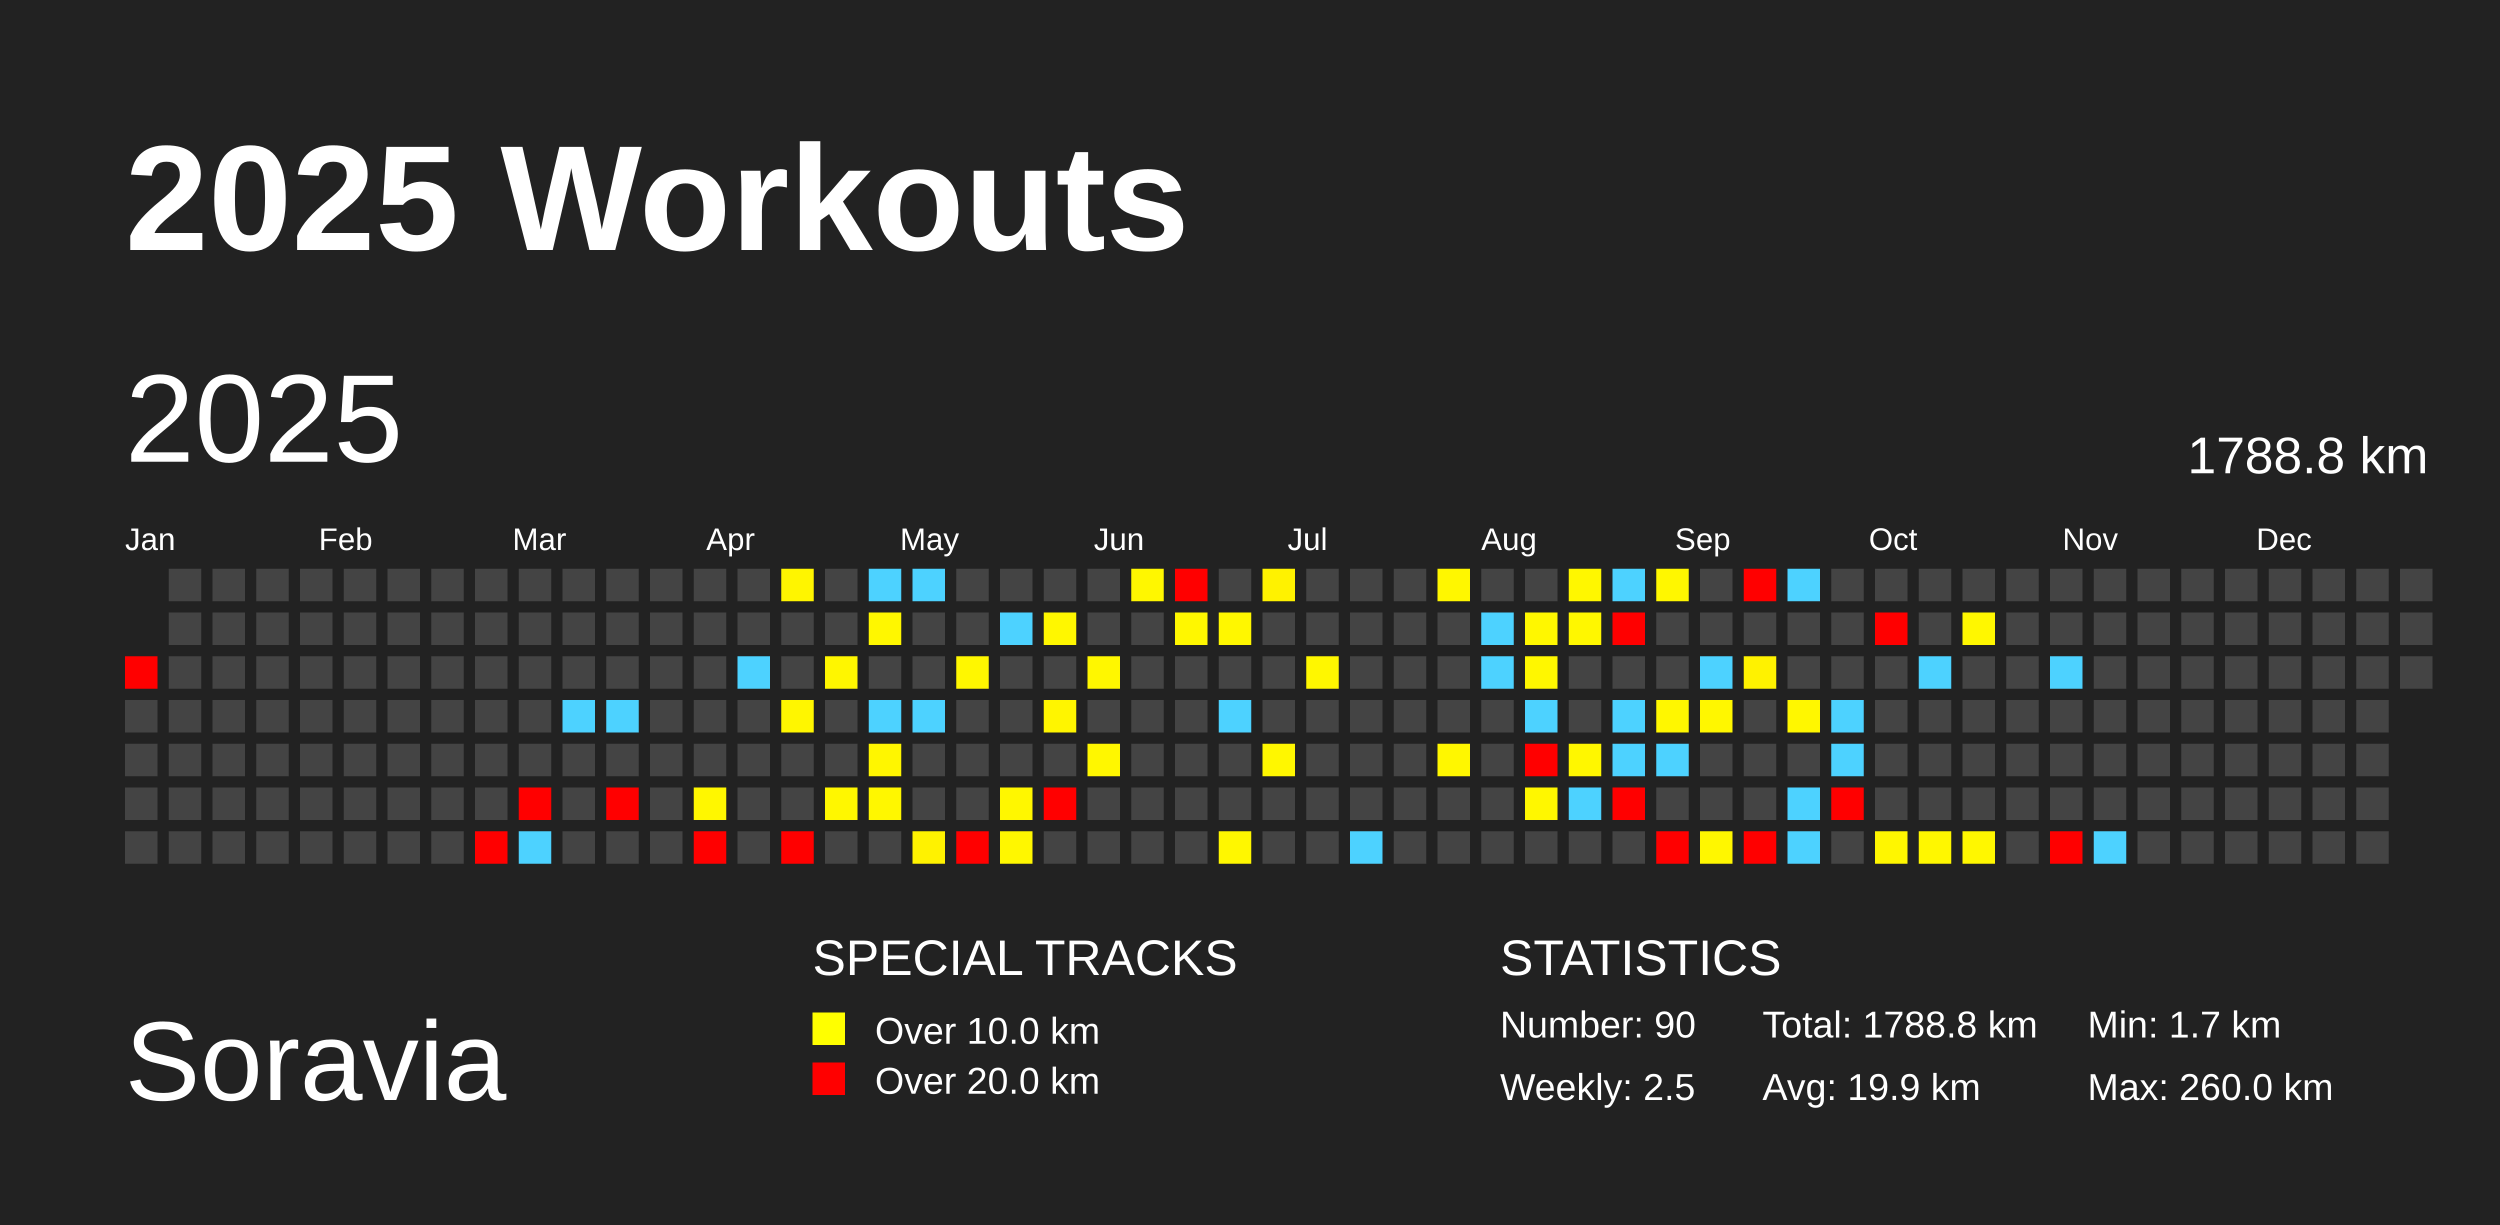
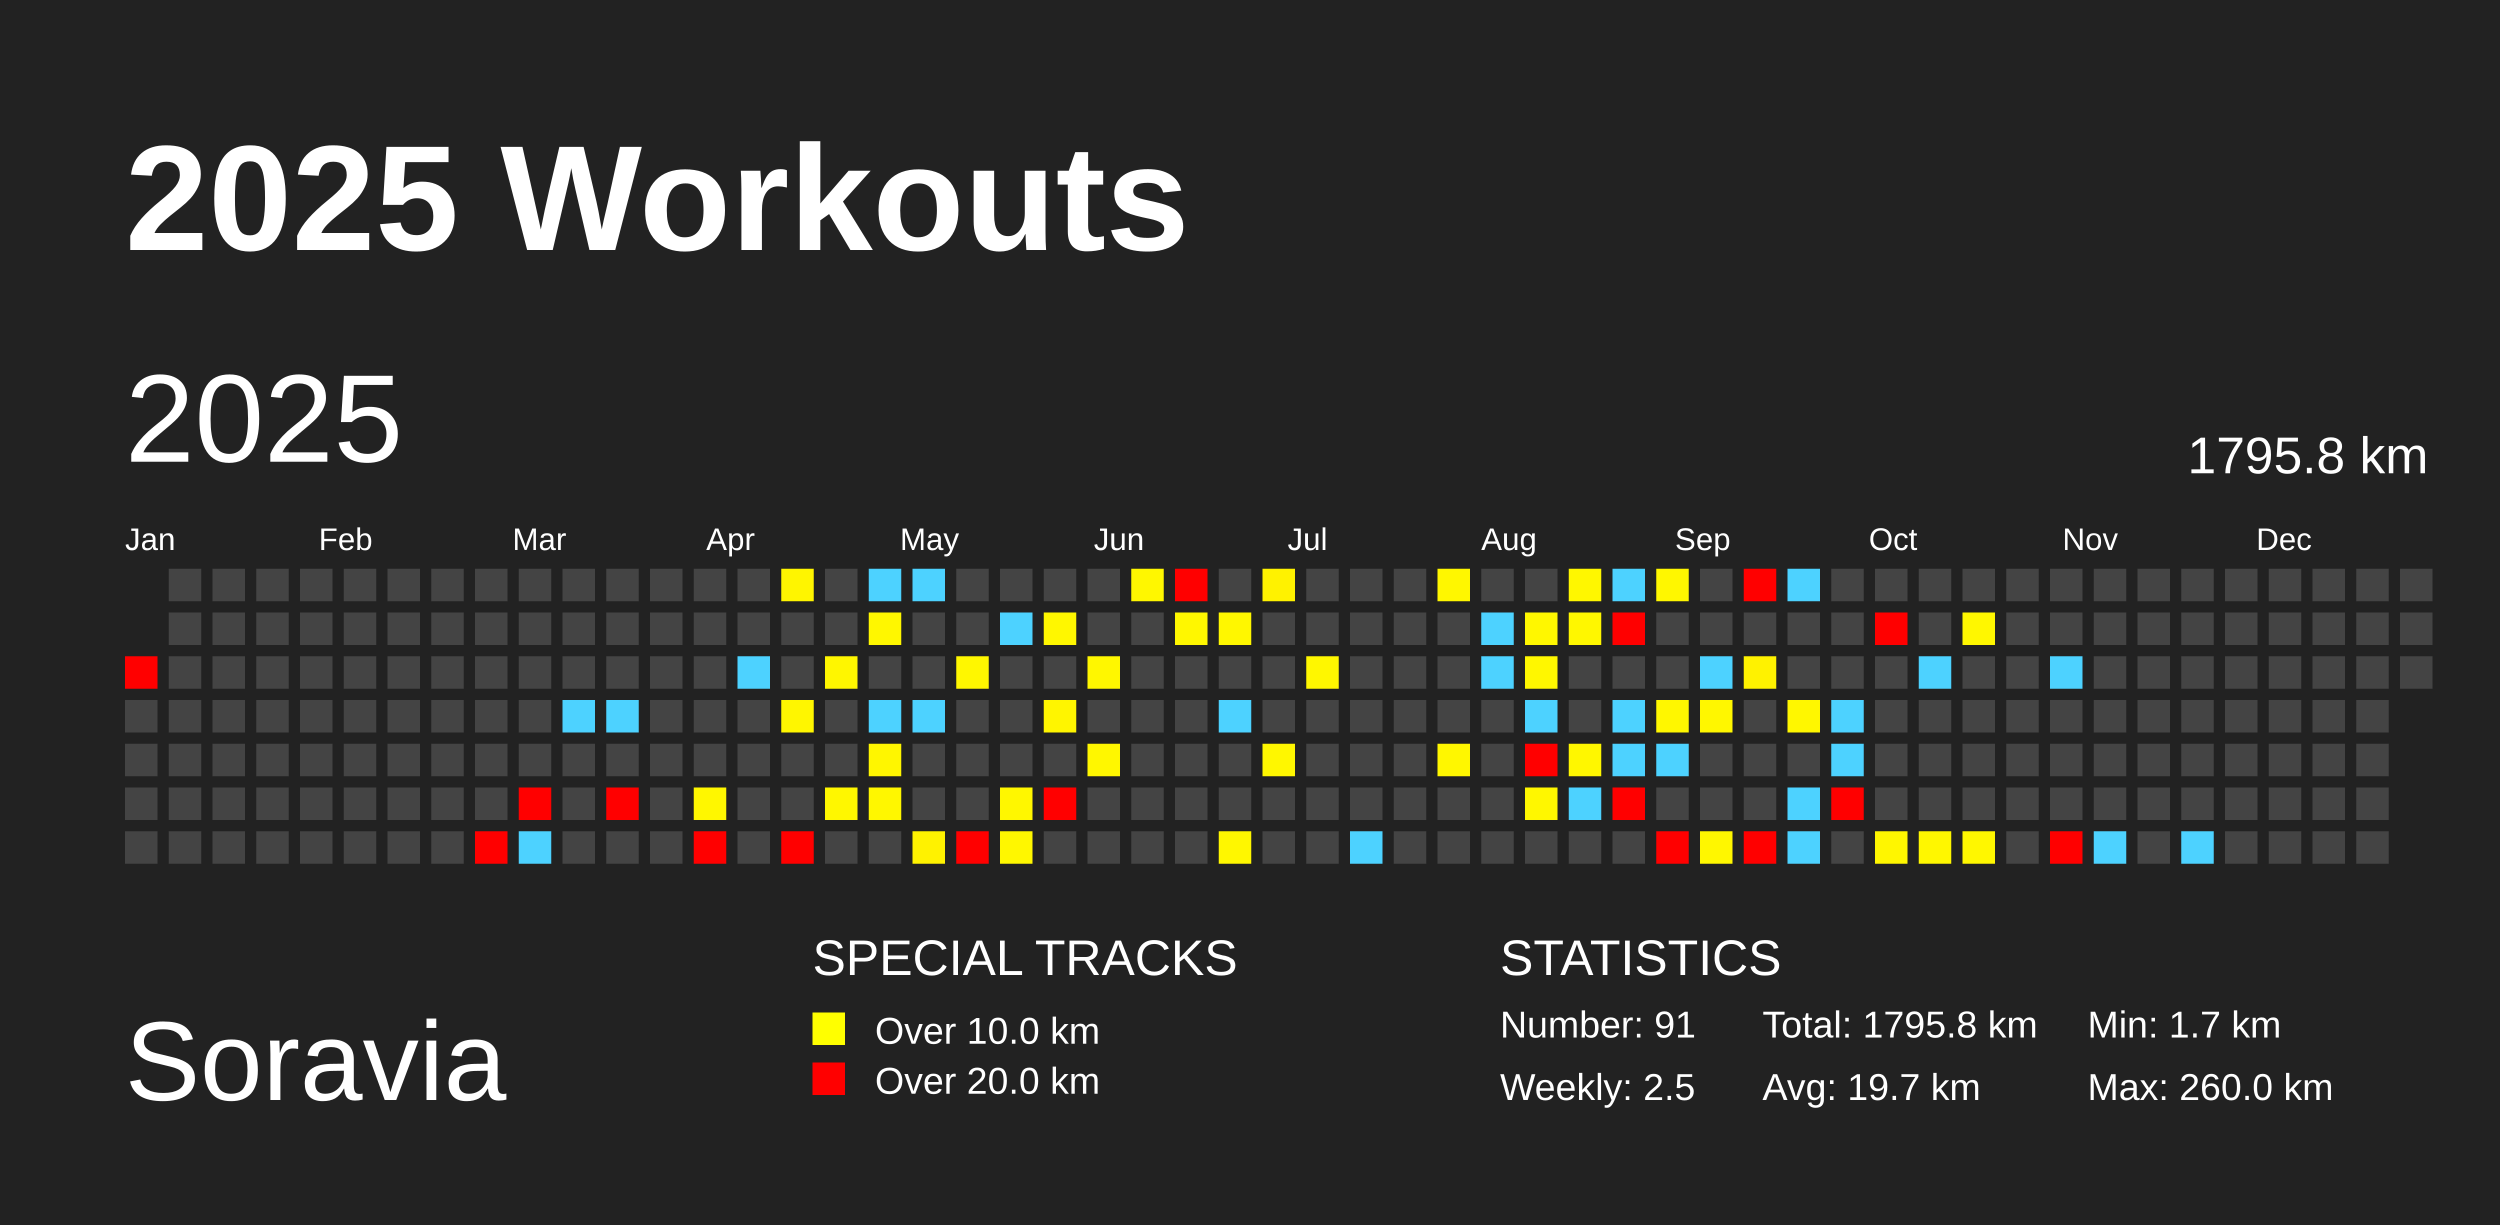
<svg xmlns="http://www.w3.org/2000/svg" baseProfile="full" height="98mm" version="1.1" viewBox="0,0,200,98" width="200mm">
  <defs />
  <rect fill="#222222" height="98" width="200" x="0" y="0" />
  <text fill="#FFFFFF" style="font-size:12px; font-family:Arial; font-weight:bold;" x="10" y="20">2025 Workouts</text>
  <text fill="#FFFFFF" style="font-size:9px; font-family:Arial" x="10" y="88">Soravia</text>
  <text fill="#FFFFFF" style="font-size:4px; font-family:Arial" x="65" y="78">SPECIAL TRACKS</text>
  <rect fill="yellow" height="2.6" width="2.6" x="65" y="81" />
  <text fill="#FFFFFF" style="font-size:3px; font-family:Arial" x="70" y="83.5">Over 10.0 km</text>
  <rect fill="red" height="2.6" width="2.6" x="65" y="85" />
  <text fill="#FFFFFF" style="font-size:3px; font-family:Arial" x="70" y="87.5">Over 20.0 km</text>
  <text fill="#FFFFFF" style="font-size:4px; font-family:Arial" x="120" y="78">STATISTICS</text>
-   <text fill="#FFFFFF" style="font-size:3px; font-family:Arial" x="120" y="83">Number: 90</text>
+   <text fill="#FFFFFF" style="font-size:3px; font-family:Arial" x="120" y="83">Number: 91</text>
  <text fill="#FFFFFF" style="font-size:3px; font-family:Arial" x="120" y="88">Weekly: 2.5</text>
-   <text fill="#FFFFFF" style="font-size:3px; font-family:Arial" x="141" y="83">Total: 1788.8 km</text>
-   <text fill="#FFFFFF" style="font-size:3px; font-family:Arial" x="141" y="88">Avg: 19.9 km</text>
+   <text fill="#FFFFFF" style="font-size:3px; font-family:Arial" x="141" y="83">Total: 1795.8 km</text>
+   <text fill="#FFFFFF" style="font-size:3px; font-family:Arial" x="141" y="88">Avg: 19.7 km</text>
  <text fill="#FFFFFF" style="font-size:3px; font-family:Arial" x="167" y="83">Min: 1.7 km</text>
  <text fill="#FFFFFF" style="font-size:3px; font-family:Arial" x="167" y="88">Max: 260.0 km</text>
  <text dominant-baseline="hanging" fill="#FFFFFF" style="font-size:10.0px; font-family:Arial;" x="10" y="30">2025</text>
-   <text dominant-baseline="hanging" fill="#FFFFFF" style="font-size:4.125px; font-family:Arial;" x="175" y="35">1788.8 km</text>
+   <text dominant-baseline="hanging" fill="#FFFFFF" style="font-size:4.125px; font-family:Arial;" x="175" y="35">1795.8 km</text>
  <text fill="#FFFFFF" style="font-size:2.5px; font-family:Arial" x="10.0" y="44">Jan</text>
  <text fill="#FFFFFF" style="font-size:2.5px; font-family:Arial" x="25.5" y="44">Feb</text>
  <text fill="#FFFFFF" style="font-size:2.5px; font-family:Arial" x="41.0" y="44">Mar</text>
  <text fill="#FFFFFF" style="font-size:2.5px; font-family:Arial" x="56.5" y="44">Apr</text>
  <text fill="#FFFFFF" style="font-size:2.5px; font-family:Arial" x="72.0" y="44">May</text>
  <text fill="#FFFFFF" style="font-size:2.5px; font-family:Arial" x="87.5" y="44">Jun</text>
  <text fill="#FFFFFF" style="font-size:2.5px; font-family:Arial" x="103.0" y="44">Jul</text>
  <text fill="#FFFFFF" style="font-size:2.5px; font-family:Arial" x="118.5" y="44">Aug</text>
  <text fill="#FFFFFF" style="font-size:2.5px; font-family:Arial" x="134.0" y="44">Sep</text>
  <text fill="#FFFFFF" style="font-size:2.5px; font-family:Arial" x="149.5" y="44">Oct</text>
  <text fill="#FFFFFF" style="font-size:2.5px; font-family:Arial" x="165.0" y="44">Nov</text>
  <text fill="#FFFFFF" style="font-size:2.5px; font-family:Arial" x="180.5" y="44">Dec</text>
  <rect fill="red" height="2.6" width="2.6" x="10.0" y="52.5" />
  <rect fill="#444444" height="2.6" width="2.6" x="10.0" y="56.0" />
  <rect fill="#444444" height="2.6" width="2.6" x="10.0" y="59.5" />
  <rect fill="#444444" height="2.6" width="2.6" x="10.0" y="63.0" />
  <rect fill="#444444" height="2.6" width="2.6" x="10.0" y="66.5" />
  <rect fill="#444444" height="2.6" width="2.6" x="13.5" y="45.5" />
  <rect fill="#444444" height="2.6" width="2.6" x="13.5" y="49.0" />
  <rect fill="#444444" height="2.6" width="2.6" x="13.5" y="52.5" />
  <rect fill="#444444" height="2.6" width="2.6" x="13.5" y="56.0" />
  <rect fill="#444444" height="2.6" width="2.6" x="13.5" y="59.5" />
  <rect fill="#444444" height="2.6" width="2.6" x="13.5" y="63.0" />
  <rect fill="#444444" height="2.6" width="2.6" x="13.5" y="66.5" />
  <rect fill="#444444" height="2.6" width="2.6" x="17.0" y="45.5" />
  <rect fill="#444444" height="2.6" width="2.6" x="17.0" y="49.0" />
  <rect fill="#444444" height="2.6" width="2.6" x="17.0" y="52.5" />
  <rect fill="#444444" height="2.6" width="2.6" x="17.0" y="56.0" />
  <rect fill="#444444" height="2.6" width="2.6" x="17.0" y="59.5" />
  <rect fill="#444444" height="2.6" width="2.6" x="17.0" y="63.0" />
  <rect fill="#444444" height="2.6" width="2.6" x="17.0" y="66.5" />
  <rect fill="#444444" height="2.6" width="2.6" x="20.5" y="45.5" />
  <rect fill="#444444" height="2.6" width="2.6" x="20.5" y="49.0" />
  <rect fill="#444444" height="2.6" width="2.6" x="20.5" y="52.5" />
  <rect fill="#444444" height="2.6" width="2.6" x="20.5" y="56.0" />
  <rect fill="#444444" height="2.6" width="2.6" x="20.5" y="59.5" />
  <rect fill="#444444" height="2.6" width="2.6" x="20.5" y="63.0" />
  <rect fill="#444444" height="2.6" width="2.6" x="20.5" y="66.5" />
  <rect fill="#444444" height="2.6" width="2.6" x="24.0" y="45.5" />
  <rect fill="#444444" height="2.6" width="2.6" x="24.0" y="49.0" />
  <rect fill="#444444" height="2.6" width="2.6" x="24.0" y="52.5" />
  <rect fill="#444444" height="2.6" width="2.6" x="24.0" y="56.0" />
  <rect fill="#444444" height="2.6" width="2.6" x="24.0" y="59.5" />
  <rect fill="#444444" height="2.6" width="2.6" x="24.0" y="63.0" />
  <rect fill="#444444" height="2.6" width="2.6" x="24.0" y="66.5" />
  <rect fill="#444444" height="2.6" width="2.6" x="27.5" y="45.5" />
  <rect fill="#444444" height="2.6" width="2.6" x="27.5" y="49.0" />
  <rect fill="#444444" height="2.6" width="2.6" x="27.5" y="52.5" />
  <rect fill="#444444" height="2.6" width="2.6" x="27.5" y="56.0" />
  <rect fill="#444444" height="2.6" width="2.6" x="27.5" y="59.5" />
  <rect fill="#444444" height="2.6" width="2.6" x="27.5" y="63.0" />
  <rect fill="#444444" height="2.6" width="2.6" x="27.5" y="66.5" />
  <rect fill="#444444" height="2.6" width="2.6" x="31.0" y="45.5" />
  <rect fill="#444444" height="2.6" width="2.6" x="31.0" y="49.0" />
  <rect fill="#444444" height="2.6" width="2.6" x="31.0" y="52.5" />
  <rect fill="#444444" height="2.6" width="2.6" x="31.0" y="56.0" />
  <rect fill="#444444" height="2.6" width="2.6" x="31.0" y="59.5" />
  <rect fill="#444444" height="2.6" width="2.6" x="31.0" y="63.0" />
  <rect fill="#444444" height="2.6" width="2.6" x="31.0" y="66.5" />
  <rect fill="#444444" height="2.6" width="2.6" x="34.5" y="45.5" />
  <rect fill="#444444" height="2.6" width="2.6" x="34.5" y="49.0" />
  <rect fill="#444444" height="2.6" width="2.6" x="34.5" y="52.5" />
  <rect fill="#444444" height="2.6" width="2.6" x="34.5" y="56.0" />
  <rect fill="#444444" height="2.6" width="2.6" x="34.5" y="59.5" />
  <rect fill="#444444" height="2.6" width="2.6" x="34.5" y="63.0" />
  <rect fill="#444444" height="2.6" width="2.6" x="34.5" y="66.5" />
  <rect fill="#444444" height="2.6" width="2.6" x="38.0" y="45.5" />
  <rect fill="#444444" height="2.6" width="2.6" x="38.0" y="49.0" />
  <rect fill="#444444" height="2.6" width="2.6" x="38.0" y="52.5" />
  <rect fill="#444444" height="2.6" width="2.6" x="38.0" y="56.0" />
  <rect fill="#444444" height="2.6" width="2.6" x="38.0" y="59.5" />
  <rect fill="#444444" height="2.6" width="2.6" x="38.0" y="63.0" />
  <rect fill="red" height="2.6" width="2.6" x="38.0" y="66.5" />
  <rect fill="#444444" height="2.6" width="2.6" x="41.5" y="45.5" />
  <rect fill="#444444" height="2.6" width="2.6" x="41.5" y="49.0" />
  <rect fill="#444444" height="2.6" width="2.6" x="41.5" y="52.5" />
  <rect fill="#444444" height="2.6" width="2.6" x="41.5" y="56.0" />
  <rect fill="#444444" height="2.6" width="2.6" x="41.5" y="59.5" />
  <rect fill="red" height="2.6" width="2.6" x="41.5" y="63.0" />
  <rect fill="#4dd2ff" height="2.6" width="2.6" x="41.5" y="66.5" />
  <rect fill="#444444" height="2.6" width="2.6" x="45.0" y="45.5" />
  <rect fill="#444444" height="2.6" width="2.6" x="45.0" y="49.0" />
  <rect fill="#444444" height="2.6" width="2.6" x="45.0" y="52.5" />
  <rect fill="#4dd2ff" height="2.6" width="2.6" x="45.0" y="56.0" />
  <rect fill="#444444" height="2.6" width="2.6" x="45.0" y="59.5" />
  <rect fill="#444444" height="2.6" width="2.6" x="45.0" y="63.0" />
  <rect fill="#444444" height="2.6" width="2.6" x="45.0" y="66.5" />
  <rect fill="#444444" height="2.6" width="2.6" x="48.5" y="45.5" />
  <rect fill="#444444" height="2.6" width="2.6" x="48.5" y="49.0" />
  <rect fill="#444444" height="2.6" width="2.6" x="48.5" y="52.5" />
  <rect fill="#4dd2ff" height="2.6" width="2.6" x="48.5" y="56.0" />
  <rect fill="#444444" height="2.6" width="2.6" x="48.5" y="59.5" />
  <rect fill="red" height="2.6" width="2.6" x="48.5" y="63.0" />
  <rect fill="#444444" height="2.6" width="2.6" x="48.5" y="66.5" />
  <rect fill="#444444" height="2.6" width="2.6" x="52.0" y="45.5" />
  <rect fill="#444444" height="2.6" width="2.6" x="52.0" y="49.0" />
  <rect fill="#444444" height="2.6" width="2.6" x="52.0" y="52.5" />
  <rect fill="#444444" height="2.6" width="2.6" x="52.0" y="56.0" />
  <rect fill="#444444" height="2.6" width="2.6" x="52.0" y="59.5" />
  <rect fill="#444444" height="2.6" width="2.6" x="52.0" y="63.0" />
  <rect fill="#444444" height="2.6" width="2.6" x="52.0" y="66.5" />
  <rect fill="#444444" height="2.6" width="2.6" x="55.5" y="45.5" />
  <rect fill="#444444" height="2.6" width="2.6" x="55.5" y="49.0" />
  <rect fill="#444444" height="2.6" width="2.6" x="55.5" y="52.5" />
  <rect fill="#444444" height="2.6" width="2.6" x="55.5" y="56.0" />
  <rect fill="#444444" height="2.6" width="2.6" x="55.5" y="59.5" />
  <rect fill="#fff700" height="2.6" width="2.6" x="55.5" y="63.0" />
  <rect fill="red" height="2.6" width="2.6" x="55.5" y="66.5" />
  <rect fill="#444444" height="2.6" width="2.6" x="59.0" y="45.5" />
  <rect fill="#444444" height="2.6" width="2.6" x="59.0" y="49.0" />
  <rect fill="#4dd2ff" height="2.6" width="2.6" x="59.0" y="52.5" />
  <rect fill="#444444" height="2.6" width="2.6" x="59.0" y="56.0" />
  <rect fill="#444444" height="2.6" width="2.6" x="59.0" y="59.5" />
  <rect fill="#444444" height="2.6" width="2.6" x="59.0" y="63.0" />
  <rect fill="#444444" height="2.6" width="2.6" x="59.0" y="66.5" />
  <rect fill="#fff500" height="2.6" width="2.6" x="62.5" y="45.5" />
  <rect fill="#444444" height="2.6" width="2.6" x="62.5" y="49.0" />
  <rect fill="#444444" height="2.6" width="2.6" x="62.5" y="52.5" />
  <rect fill="#fff600" height="2.6" width="2.6" x="62.5" y="56.0" />
  <rect fill="#444444" height="2.6" width="2.6" x="62.5" y="59.5" />
  <rect fill="#444444" height="2.6" width="2.6" x="62.5" y="63.0" />
  <rect fill="red" height="2.6" width="2.6" x="62.5" y="66.5" />
  <rect fill="#444444" height="2.6" width="2.6" x="66.0" y="45.5" />
  <rect fill="#444444" height="2.6" width="2.6" x="66.0" y="49.0" />
  <rect fill="#fff600" height="2.6" width="2.6" x="66.0" y="52.5" />
  <rect fill="#444444" height="2.6" width="2.6" x="66.0" y="56.0" />
  <rect fill="#444444" height="2.6" width="2.6" x="66.0" y="59.5" />
  <rect fill="#fff700" height="2.6" width="2.6" x="66.0" y="63.0" />
  <rect fill="#444444" height="2.6" width="2.6" x="66.0" y="66.5" />
  <rect fill="#4dd2ff" height="2.6" width="2.6" x="69.5" y="45.5" />
  <rect fill="#fff700" height="2.6" width="2.6" x="69.5" y="49.0" />
  <rect fill="#444444" height="2.6" width="2.6" x="69.5" y="52.5" />
  <rect fill="#4dd2ff" height="2.6" width="2.6" x="69.5" y="56.0" />
  <rect fill="#fff600" height="2.6" width="2.6" x="69.5" y="59.5" />
  <rect fill="#fff700" height="2.6" width="2.6" x="69.5" y="63.0" />
  <rect fill="#444444" height="2.6" width="2.6" x="69.5" y="66.5" />
  <rect fill="#4dd2ff" height="2.6" width="2.6" x="73.0" y="45.5" />
  <rect fill="#444444" height="2.6" width="2.6" x="73.0" y="49.0" />
  <rect fill="#444444" height="2.6" width="2.6" x="73.0" y="52.5" />
  <rect fill="#4dd2ff" height="2.6" width="2.6" x="73.0" y="56.0" />
  <rect fill="#444444" height="2.6" width="2.6" x="73.0" y="59.5" />
  <rect fill="#444444" height="2.6" width="2.6" x="73.0" y="63.0" />
  <rect fill="#fff200" height="2.6" width="2.6" x="73.0" y="66.5" />
  <rect fill="#444444" height="2.6" width="2.6" x="76.5" y="45.5" />
  <rect fill="#444444" height="2.6" width="2.6" x="76.5" y="49.0" />
  <rect fill="#fff700" height="2.6" width="2.6" x="76.5" y="52.5" />
  <rect fill="#444444" height="2.6" width="2.6" x="76.5" y="56.0" />
  <rect fill="#444444" height="2.6" width="2.6" x="76.5" y="59.5" />
  <rect fill="#444444" height="2.6" width="2.6" x="76.5" y="63.0" />
  <rect fill="red" height="2.6" width="2.6" x="76.5" y="66.5" />
  <rect fill="#444444" height="2.6" width="2.6" x="80.0" y="45.5" />
  <rect fill="#4dd2ff" height="2.6" width="2.6" x="80.0" y="49.0" />
  <rect fill="#444444" height="2.6" width="2.6" x="80.0" y="52.5" />
  <rect fill="#444444" height="2.6" width="2.6" x="80.0" y="56.0" />
  <rect fill="#444444" height="2.6" width="2.6" x="80.0" y="59.5" />
  <rect fill="#fff700" height="2.6" width="2.6" x="80.0" y="63.0" />
  <rect fill="#fff700" height="2.6" width="2.6" x="80.0" y="66.5" />
  <rect fill="#444444" height="2.6" width="2.6" x="83.5" y="45.5" />
  <rect fill="#fff700" height="2.6" width="2.6" x="83.5" y="49.0" />
  <rect fill="#444444" height="2.6" width="2.6" x="83.5" y="52.5" />
  <rect fill="#fff500" height="2.6" width="2.6" x="83.5" y="56.0" />
  <rect fill="#444444" height="2.6" width="2.6" x="83.5" y="59.5" />
  <rect fill="red" height="2.6" width="2.6" x="83.5" y="63.0" />
  <rect fill="#444444" height="2.6" width="2.6" x="83.5" y="66.5" />
  <rect fill="#444444" height="2.6" width="2.6" x="87.0" y="45.5" />
  <rect fill="#444444" height="2.6" width="2.6" x="87.0" y="49.0" />
  <rect fill="#fff700" height="2.6" width="2.6" x="87.0" y="52.5" />
  <rect fill="#444444" height="2.6" width="2.6" x="87.0" y="56.0" />
  <rect fill="#fff700" height="2.6" width="2.6" x="87.0" y="59.5" />
  <rect fill="#444444" height="2.6" width="2.6" x="87.0" y="63.0" />
  <rect fill="#444444" height="2.6" width="2.6" x="87.0" y="66.5" />
  <rect fill="#fff700" height="2.6" width="2.6" x="90.5" y="45.5" />
  <rect fill="#444444" height="2.6" width="2.6" x="90.5" y="49.0" />
  <rect fill="#444444" height="2.6" width="2.6" x="90.5" y="52.5" />
  <rect fill="#444444" height="2.6" width="2.6" x="90.5" y="56.0" />
  <rect fill="#444444" height="2.6" width="2.6" x="90.5" y="59.5" />
  <rect fill="#444444" height="2.6" width="2.6" x="90.5" y="63.0" />
  <rect fill="#444444" height="2.6" width="2.6" x="90.5" y="66.5" />
  <rect fill="red" height="2.6" width="2.6" x="94.0" y="45.5" />
  <rect fill="#fff700" height="2.6" width="2.6" x="94.0" y="49.0" />
  <rect fill="#444444" height="2.6" width="2.6" x="94.0" y="52.5" />
  <rect fill="#444444" height="2.6" width="2.6" x="94.0" y="56.0" />
  <rect fill="#444444" height="2.6" width="2.6" x="94.0" y="59.5" />
  <rect fill="#444444" height="2.6" width="2.6" x="94.0" y="63.0" />
  <rect fill="#444444" height="2.6" width="2.6" x="94.0" y="66.5" />
  <rect fill="#444444" height="2.6" width="2.6" x="97.5" y="45.5" />
  <rect fill="#fff700" height="2.6" width="2.6" x="97.5" y="49.0" />
  <rect fill="#444444" height="2.6" width="2.6" x="97.5" y="52.5" />
  <rect fill="#4dd2ff" height="2.6" width="2.6" x="97.5" y="56.0" />
  <rect fill="#444444" height="2.6" width="2.6" x="97.5" y="59.5" />
  <rect fill="#444444" height="2.6" width="2.6" x="97.5" y="63.0" />
  <rect fill="#fff700" height="2.6" width="2.6" x="97.5" y="66.5" />
  <rect fill="#fff200" height="2.6" width="2.6" x="101.0" y="45.5" />
  <rect fill="#444444" height="2.6" width="2.6" x="101.0" y="49.0" />
  <rect fill="#444444" height="2.6" width="2.6" x="101.0" y="52.5" />
  <rect fill="#444444" height="2.6" width="2.6" x="101.0" y="56.0" />
  <rect fill="#fff700" height="2.6" width="2.6" x="101.0" y="59.5" />
  <rect fill="#444444" height="2.6" width="2.6" x="101.0" y="63.0" />
  <rect fill="#444444" height="2.6" width="2.6" x="101.0" y="66.5" />
  <rect fill="#444444" height="2.6" width="2.6" x="104.5" y="45.5" />
  <rect fill="#444444" height="2.6" width="2.6" x="104.5" y="49.0" />
  <rect fill="#fff700" height="2.6" width="2.6" x="104.5" y="52.5" />
  <rect fill="#444444" height="2.6" width="2.6" x="104.5" y="56.0" />
  <rect fill="#444444" height="2.6" width="2.6" x="104.5" y="59.5" />
  <rect fill="#444444" height="2.6" width="2.6" x="104.5" y="63.0" />
  <rect fill="#444444" height="2.6" width="2.6" x="104.5" y="66.5" />
  <rect fill="#444444" height="2.6" width="2.6" x="108.0" y="45.5" />
  <rect fill="#444444" height="2.6" width="2.6" x="108.0" y="49.0" />
  <rect fill="#444444" height="2.6" width="2.6" x="108.0" y="52.5" />
  <rect fill="#444444" height="2.6" width="2.6" x="108.0" y="56.0" />
  <rect fill="#444444" height="2.6" width="2.6" x="108.0" y="59.5" />
  <rect fill="#444444" height="2.6" width="2.6" x="108.0" y="63.0" />
  <rect fill="#4dd2ff" height="2.6" width="2.6" x="108.0" y="66.5" />
  <rect fill="#444444" height="2.6" width="2.6" x="111.5" y="45.5" />
  <rect fill="#444444" height="2.6" width="2.6" x="111.5" y="49.0" />
  <rect fill="#444444" height="2.6" width="2.6" x="111.5" y="52.5" />
  <rect fill="#444444" height="2.6" width="2.6" x="111.5" y="56.0" />
  <rect fill="#444444" height="2.6" width="2.6" x="111.5" y="59.5" />
  <rect fill="#444444" height="2.6" width="2.6" x="111.5" y="63.0" />
  <rect fill="#444444" height="2.6" width="2.6" x="111.5" y="66.5" />
  <rect fill="#fff700" height="2.6" width="2.6" x="115.0" y="45.5" />
  <rect fill="#444444" height="2.6" width="2.6" x="115.0" y="49.0" />
  <rect fill="#444444" height="2.6" width="2.6" x="115.0" y="52.5" />
  <rect fill="#444444" height="2.6" width="2.6" x="115.0" y="56.0" />
  <rect fill="#fff700" height="2.6" width="2.6" x="115.0" y="59.5" />
  <rect fill="#444444" height="2.6" width="2.6" x="115.0" y="63.0" />
  <rect fill="#444444" height="2.6" width="2.6" x="115.0" y="66.5" />
  <rect fill="#444444" height="2.6" width="2.6" x="118.5" y="45.5" />
  <rect fill="#4dd2ff" height="2.6" width="2.6" x="118.5" y="49.0" />
  <rect fill="#4dd2ff" height="2.6" width="2.6" x="118.5" y="52.5" />
  <rect fill="#444444" height="2.6" width="2.6" x="118.5" y="56.0" />
  <rect fill="#444444" height="2.6" width="2.6" x="118.5" y="59.5" />
  <rect fill="#444444" height="2.6" width="2.6" x="118.5" y="63.0" />
  <rect fill="#444444" height="2.6" width="2.6" x="118.5" y="66.5" />
  <rect fill="#444444" height="2.6" width="2.6" x="122.0" y="45.5" />
  <rect fill="#fff700" height="2.6" width="2.6" x="122.0" y="49.0" />
  <rect fill="#fff700" height="2.6" width="2.6" x="122.0" y="52.5" />
  <rect fill="#4dd2ff" height="2.6" width="2.6" x="122.0" y="56.0" />
  <rect fill="red" height="2.6" width="2.6" x="122.0" y="59.5" />
  <rect fill="#fff700" height="2.6" width="2.6" x="122.0" y="63.0" />
  <rect fill="#444444" height="2.6" width="2.6" x="122.0" y="66.5" />
  <rect fill="#fff700" height="2.6" width="2.6" x="125.5" y="45.5" />
  <rect fill="#fff700" height="2.6" width="2.6" x="125.5" y="49.0" />
  <rect fill="#444444" height="2.6" width="2.6" x="125.5" y="52.5" />
  <rect fill="#444444" height="2.6" width="2.6" x="125.5" y="56.0" />
  <rect fill="#fff700" height="2.6" width="2.6" x="125.5" y="59.5" />
  <rect fill="#4dd2ff" height="2.6" width="2.6" x="125.5" y="63.0" />
  <rect fill="#444444" height="2.6" width="2.6" x="125.5" y="66.5" />
  <rect fill="#4dd2ff" height="2.6" width="2.6" x="129.0" y="45.5" />
  <rect fill="red" height="2.6" width="2.6" x="129.0" y="49.0" />
  <rect fill="#444444" height="2.6" width="2.6" x="129.0" y="52.5" />
  <rect fill="#4dd2ff" height="2.6" width="2.6" x="129.0" y="56.0" />
  <rect fill="#4dd2ff" height="2.6" width="2.6" x="129.0" y="59.5" />
  <rect fill="red" height="2.6" width="2.6" x="129.0" y="63.0" />
  <rect fill="#444444" height="2.6" width="2.6" x="129.0" y="66.5" />
  <rect fill="#fff700" height="2.6" width="2.6" x="132.5" y="45.5" />
  <rect fill="#444444" height="2.6" width="2.6" x="132.5" y="49.0" />
  <rect fill="#444444" height="2.6" width="2.6" x="132.5" y="52.5" />
  <rect fill="#fff700" height="2.6" width="2.6" x="132.5" y="56.0" />
  <rect fill="#4dd2ff" height="2.6" width="2.6" x="132.5" y="59.5" />
  <rect fill="#444444" height="2.6" width="2.6" x="132.5" y="63.0" />
  <rect fill="red" height="2.6" width="2.6" x="132.5" y="66.5" />
  <rect fill="#444444" height="2.6" width="2.6" x="136.0" y="45.5" />
  <rect fill="#444444" height="2.6" width="2.6" x="136.0" y="49.0" />
  <rect fill="#4dd2ff" height="2.6" width="2.6" x="136.0" y="52.5" />
  <rect fill="#fff700" height="2.6" width="2.6" x="136.0" y="56.0" />
  <rect fill="#444444" height="2.6" width="2.6" x="136.0" y="59.5" />
  <rect fill="#444444" height="2.6" width="2.6" x="136.0" y="63.0" />
  <rect fill="#fff700" height="2.6" width="2.6" x="136.0" y="66.5" />
  <rect fill="red" height="2.6" width="2.6" x="139.5" y="45.5" />
  <rect fill="#444444" height="2.6" width="2.6" x="139.5" y="49.0" />
  <rect fill="#fff200" height="2.6" width="2.6" x="139.5" y="52.5" />
  <rect fill="#444444" height="2.6" width="2.6" x="139.5" y="56.0" />
  <rect fill="#444444" height="2.6" width="2.6" x="139.5" y="59.5" />
  <rect fill="#444444" height="2.6" width="2.6" x="139.5" y="63.0" />
  <rect fill="red" height="2.6" width="2.6" x="139.5" y="66.5" />
  <rect fill="#4dd2ff" height="2.6" width="2.6" x="143.0" y="45.5" />
  <rect fill="#444444" height="2.6" width="2.6" x="143.0" y="49.0" />
  <rect fill="#444444" height="2.6" width="2.6" x="143.0" y="52.5" />
  <rect fill="#fff700" height="2.6" width="2.6" x="143.0" y="56.0" />
  <rect fill="#444444" height="2.6" width="2.6" x="143.0" y="59.5" />
  <rect fill="#4dd2ff" height="2.6" width="2.6" x="143.0" y="63.0" />
  <rect fill="#4dd2ff" height="2.6" width="2.6" x="143.0" y="66.5" />
  <rect fill="#444444" height="2.6" width="2.6" x="146.5" y="45.5" />
  <rect fill="#444444" height="2.6" width="2.6" x="146.5" y="49.0" />
  <rect fill="#444444" height="2.6" width="2.6" x="146.5" y="52.5" />
  <rect fill="#4dd2ff" height="2.6" width="2.6" x="146.5" y="56.0" />
  <rect fill="#4dd2ff" height="2.6" width="2.6" x="146.5" y="59.5" />
  <rect fill="red" height="2.6" width="2.6" x="146.5" y="63.0" />
  <rect fill="#444444" height="2.6" width="2.6" x="146.5" y="66.5" />
  <rect fill="#444444" height="2.6" width="2.6" x="150.0" y="45.5" />
  <rect fill="red" height="2.6" width="2.6" x="150.0" y="49.0" />
  <rect fill="#444444" height="2.6" width="2.6" x="150.0" y="52.5" />
  <rect fill="#444444" height="2.6" width="2.6" x="150.0" y="56.0" />
  <rect fill="#444444" height="2.6" width="2.6" x="150.0" y="59.5" />
  <rect fill="#444444" height="2.6" width="2.6" x="150.0" y="63.0" />
  <rect fill="#fff600" height="2.6" width="2.6" x="150.0" y="66.5" />
  <rect fill="#444444" height="2.6" width="2.6" x="153.5" y="45.5" />
  <rect fill="#444444" height="2.6" width="2.6" x="153.5" y="49.0" />
  <rect fill="#4dd2ff" height="2.6" width="2.6" x="153.5" y="52.5" />
  <rect fill="#444444" height="2.6" width="2.6" x="153.5" y="56.0" />
  <rect fill="#444444" height="2.6" width="2.6" x="153.5" y="59.5" />
  <rect fill="#444444" height="2.6" width="2.6" x="153.5" y="63.0" />
  <rect fill="#fff700" height="2.6" width="2.6" x="153.5" y="66.5" />
  <rect fill="#444444" height="2.6" width="2.6" x="157.0" y="45.5" />
  <rect fill="#fff700" height="2.6" width="2.6" x="157.0" y="49.0" />
  <rect fill="#444444" height="2.6" width="2.6" x="157.0" y="52.5" />
  <rect fill="#444444" height="2.6" width="2.6" x="157.0" y="56.0" />
  <rect fill="#444444" height="2.6" width="2.6" x="157.0" y="59.5" />
  <rect fill="#444444" height="2.6" width="2.6" x="157.0" y="63.0" />
  <rect fill="#fff700" height="2.6" width="2.6" x="157.0" y="66.5" />
  <rect fill="#444444" height="2.6" width="2.6" x="160.5" y="45.5" />
  <rect fill="#444444" height="2.6" width="2.6" x="160.5" y="49.0" />
  <rect fill="#444444" height="2.6" width="2.6" x="160.5" y="52.5" />
  <rect fill="#444444" height="2.6" width="2.6" x="160.5" y="56.0" />
  <rect fill="#444444" height="2.6" width="2.6" x="160.5" y="59.5" />
  <rect fill="#444444" height="2.6" width="2.6" x="160.5" y="63.0" />
  <rect fill="#444444" height="2.6" width="2.6" x="160.5" y="66.5" />
  <rect fill="#444444" height="2.6" width="2.6" x="164.0" y="45.5" />
  <rect fill="#444444" height="2.6" width="2.6" x="164.0" y="49.0" />
  <rect fill="#4dd2ff" height="2.6" width="2.6" x="164.0" y="52.5" />
  <rect fill="#444444" height="2.6" width="2.6" x="164.0" y="56.0" />
  <rect fill="#444444" height="2.6" width="2.6" x="164.0" y="59.5" />
  <rect fill="#444444" height="2.6" width="2.6" x="164.0" y="63.0" />
  <rect fill="red" height="2.6" width="2.6" x="164.0" y="66.5" />
  <rect fill="#444444" height="2.6" width="2.6" x="167.5" y="45.5" />
  <rect fill="#444444" height="2.6" width="2.6" x="167.5" y="49.0" />
  <rect fill="#444444" height="2.6" width="2.6" x="167.5" y="52.5" />
  <rect fill="#444444" height="2.6" width="2.6" x="167.5" y="56.0" />
  <rect fill="#444444" height="2.6" width="2.6" x="167.5" y="59.5" />
  <rect fill="#444444" height="2.6" width="2.6" x="167.5" y="63.0" />
  <rect fill="#4dd2ff" height="2.6" width="2.6" x="167.5" y="66.5" />
  <rect fill="#444444" height="2.6" width="2.6" x="171.0" y="45.5" />
  <rect fill="#444444" height="2.6" width="2.6" x="171.0" y="49.0" />
  <rect fill="#444444" height="2.6" width="2.6" x="171.0" y="52.5" />
  <rect fill="#444444" height="2.6" width="2.6" x="171.0" y="56.0" />
  <rect fill="#444444" height="2.6" width="2.6" x="171.0" y="59.5" />
  <rect fill="#444444" height="2.6" width="2.6" x="171.0" y="63.0" />
  <rect fill="#444444" height="2.6" width="2.6" x="171.0" y="66.5" />
  <rect fill="#444444" height="2.6" width="2.6" x="174.5" y="45.5" />
  <rect fill="#444444" height="2.6" width="2.6" x="174.5" y="49.0" />
  <rect fill="#444444" height="2.6" width="2.6" x="174.5" y="52.5" />
  <rect fill="#444444" height="2.6" width="2.6" x="174.5" y="56.0" />
  <rect fill="#444444" height="2.6" width="2.6" x="174.5" y="59.5" />
  <rect fill="#444444" height="2.6" width="2.6" x="174.5" y="63.0" />
-   <rect fill="#444444" height="2.6" width="2.6" x="174.5" y="66.5" />
+   <rect fill="#4dd2ff" height="2.6" width="2.6" x="174.5" y="66.5" />
  <rect fill="#444444" height="2.6" width="2.6" x="178.0" y="45.5" />
  <rect fill="#444444" height="2.6" width="2.6" x="178.0" y="49.0" />
  <rect fill="#444444" height="2.6" width="2.6" x="178.0" y="52.5" />
  <rect fill="#444444" height="2.6" width="2.6" x="178.0" y="56.0" />
  <rect fill="#444444" height="2.6" width="2.6" x="178.0" y="59.5" />
  <rect fill="#444444" height="2.6" width="2.6" x="178.0" y="63.0" />
  <rect fill="#444444" height="2.6" width="2.6" x="178.0" y="66.5" />
  <rect fill="#444444" height="2.6" width="2.6" x="181.5" y="45.5" />
  <rect fill="#444444" height="2.6" width="2.6" x="181.5" y="49.0" />
  <rect fill="#444444" height="2.6" width="2.6" x="181.5" y="52.5" />
  <rect fill="#444444" height="2.6" width="2.6" x="181.5" y="56.0" />
  <rect fill="#444444" height="2.6" width="2.6" x="181.5" y="59.5" />
  <rect fill="#444444" height="2.6" width="2.6" x="181.5" y="63.0" />
  <rect fill="#444444" height="2.6" width="2.6" x="181.5" y="66.5" />
  <rect fill="#444444" height="2.6" width="2.6" x="185.0" y="45.5" />
  <rect fill="#444444" height="2.6" width="2.6" x="185.0" y="49.0" />
  <rect fill="#444444" height="2.6" width="2.6" x="185.0" y="52.5" />
  <rect fill="#444444" height="2.6" width="2.6" x="185.0" y="56.0" />
  <rect fill="#444444" height="2.6" width="2.6" x="185.0" y="59.5" />
  <rect fill="#444444" height="2.6" width="2.6" x="185.0" y="63.0" />
  <rect fill="#444444" height="2.6" width="2.6" x="185.0" y="66.5" />
  <rect fill="#444444" height="2.6" width="2.6" x="188.5" y="45.5" />
  <rect fill="#444444" height="2.6" width="2.6" x="188.5" y="49.0" />
  <rect fill="#444444" height="2.6" width="2.6" x="188.5" y="52.5" />
  <rect fill="#444444" height="2.6" width="2.6" x="188.5" y="56.0" />
  <rect fill="#444444" height="2.6" width="2.6" x="188.5" y="59.5" />
  <rect fill="#444444" height="2.6" width="2.6" x="188.5" y="63.0" />
  <rect fill="#444444" height="2.6" width="2.6" x="188.5" y="66.5" />
  <rect fill="#444444" height="2.6" width="2.6" x="192.0" y="45.5" />
  <rect fill="#444444" height="2.6" width="2.6" x="192.0" y="49.0" />
  <rect fill="#444444" height="2.6" width="2.6" x="192.0" y="52.5" />
</svg>
